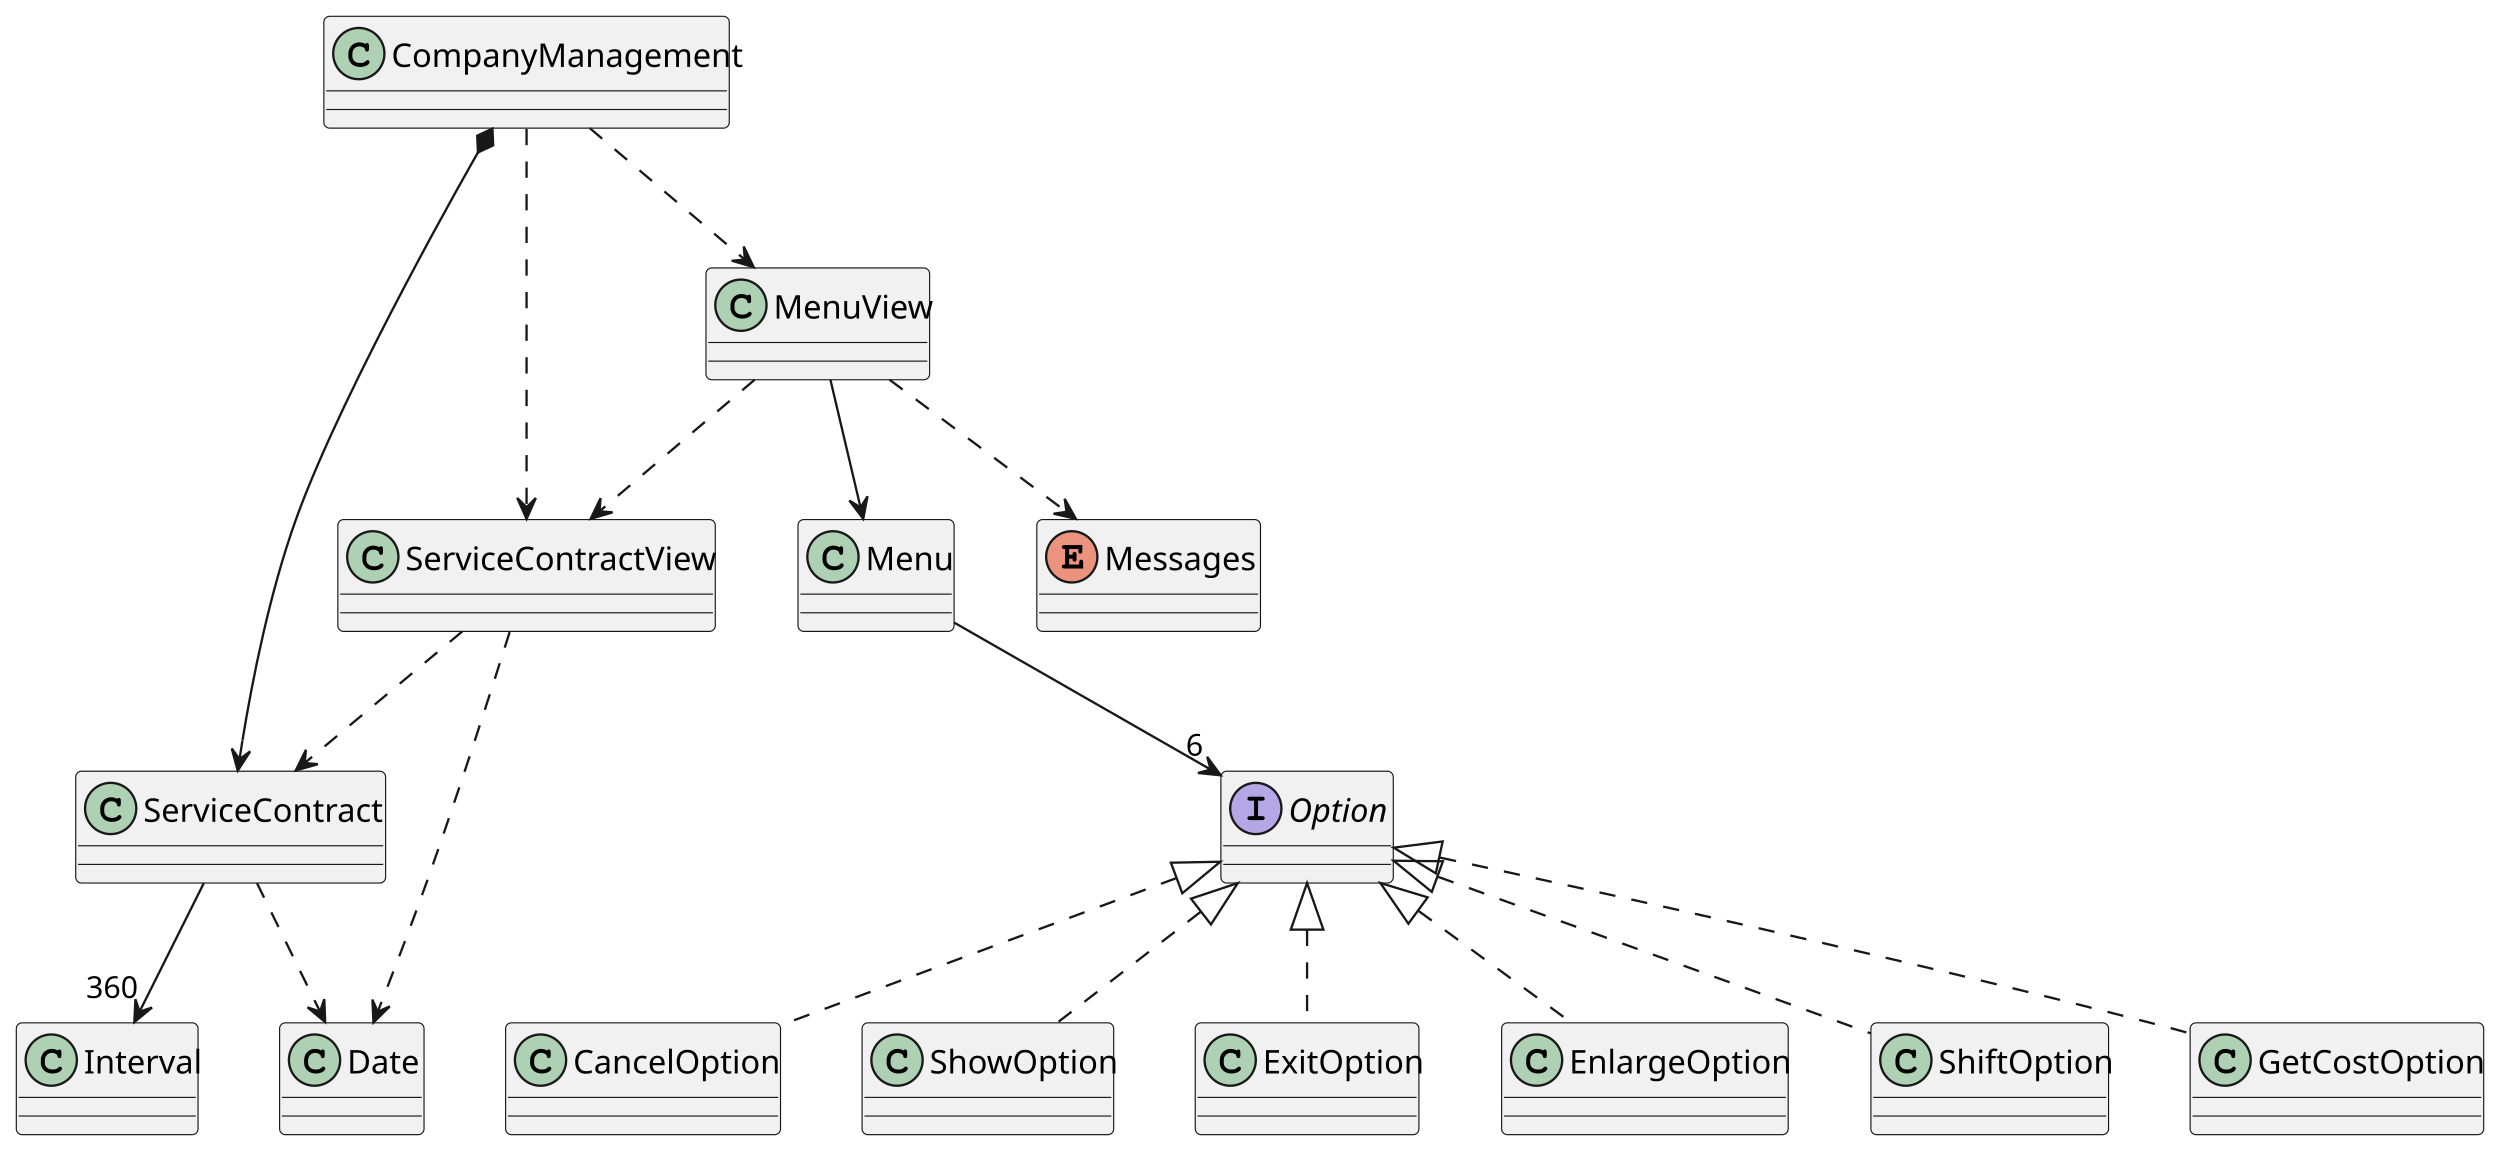
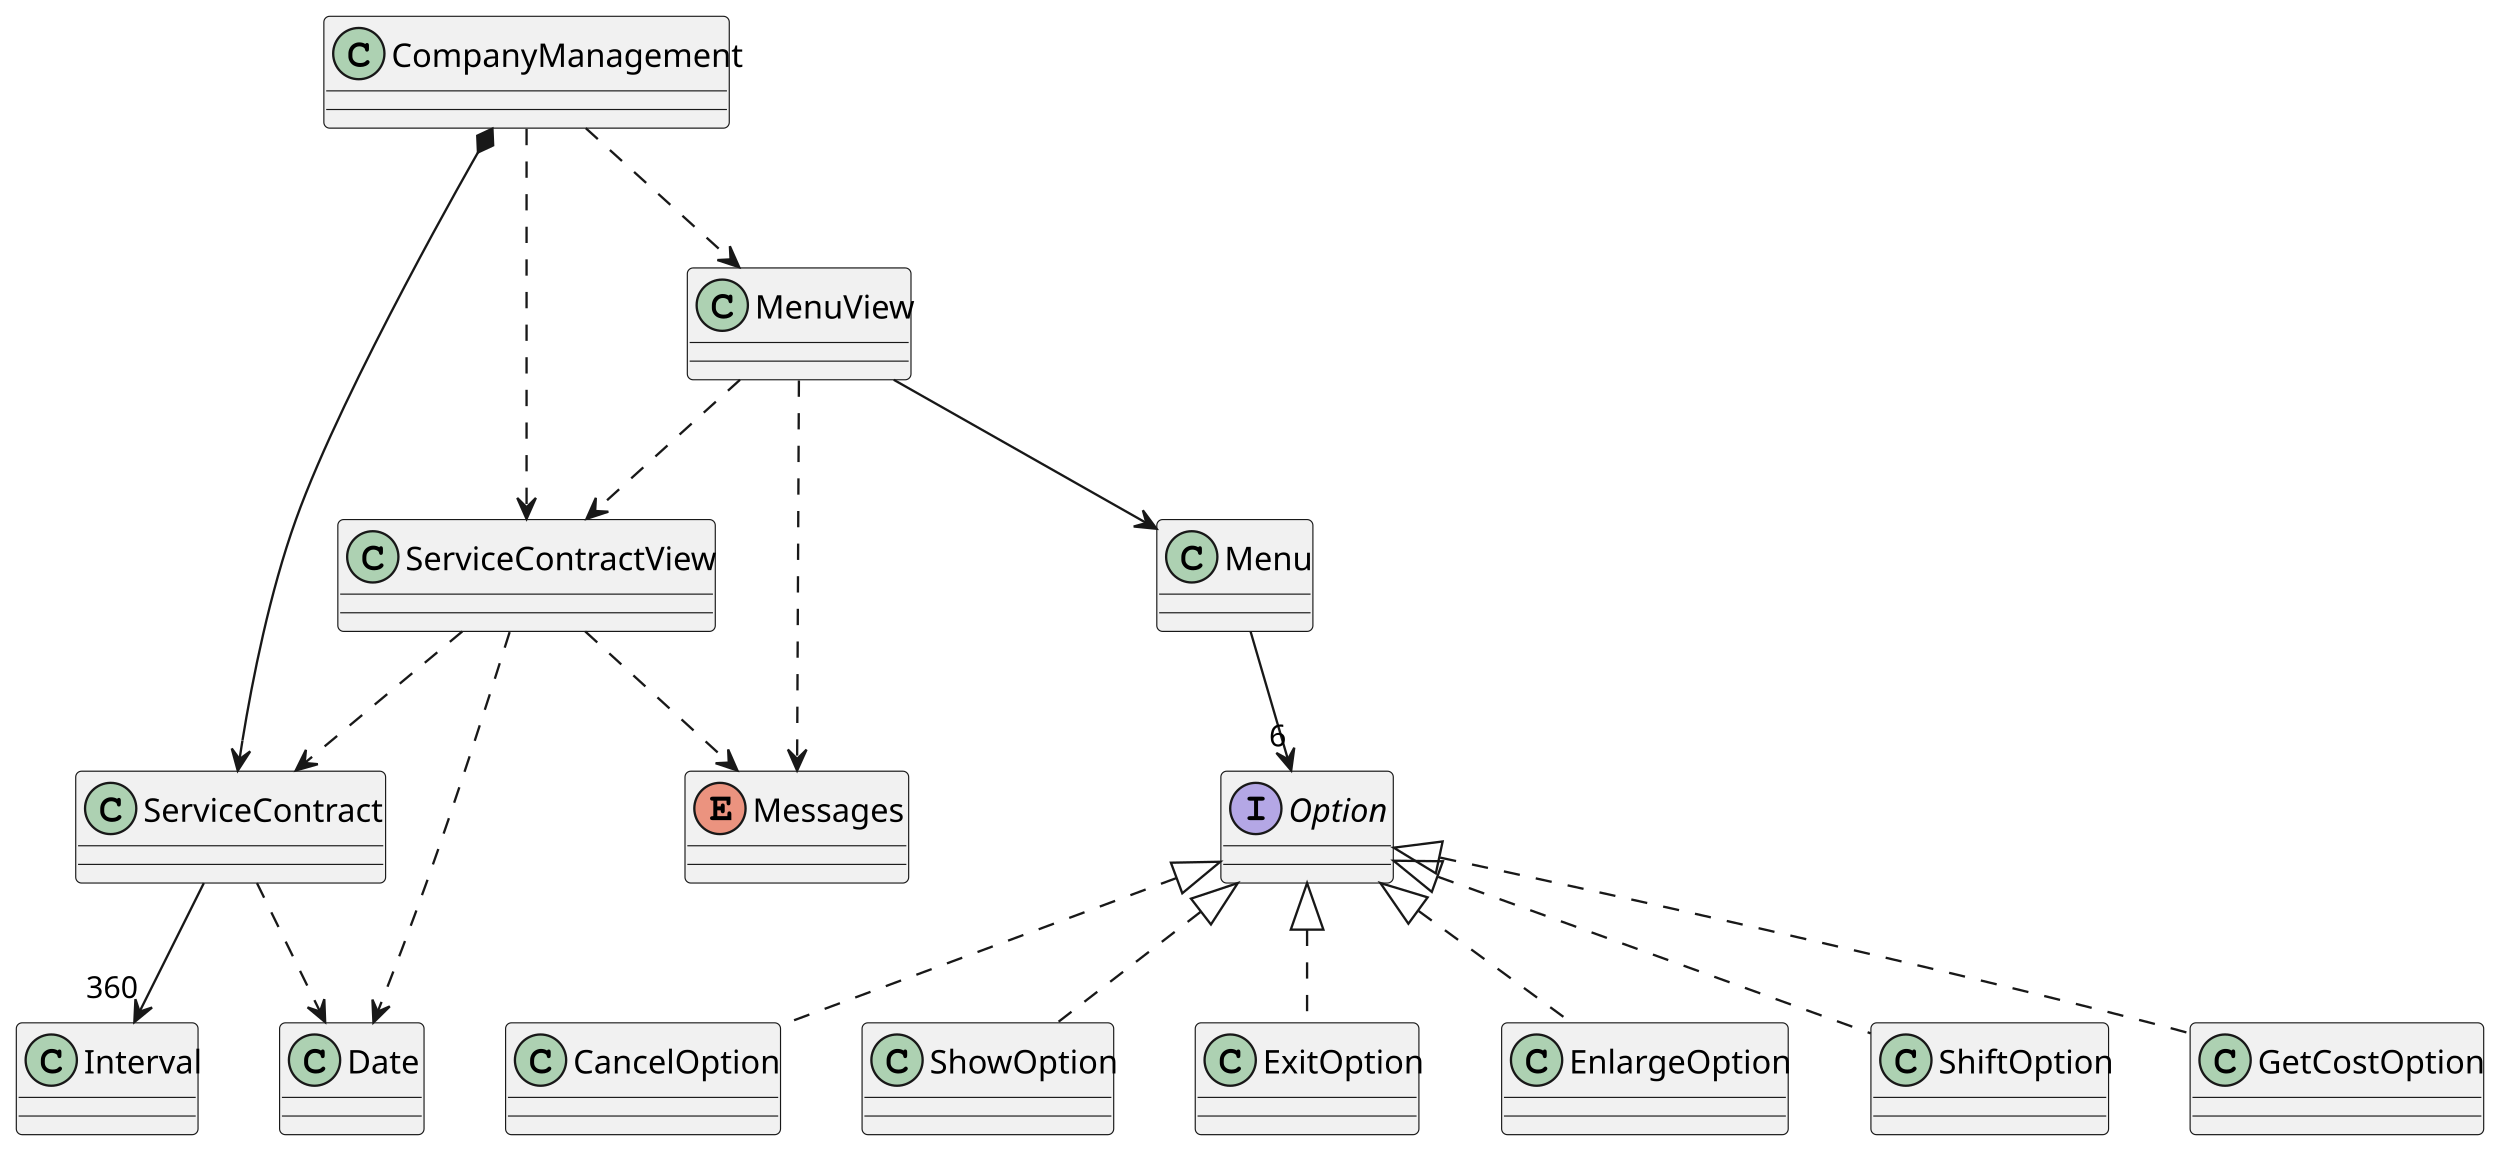
<svg xmlns="http://www.w3.org/2000/svg" contentStyleType="text/css" height="494px" preserveAspectRatio="none" style="width:1073px;height:494px;background:#FFFFFF;" version="1.1" viewBox="0 0 1073 494" width="1073px" zoomAndPan="magnify">
  <defs />
  <g>
    <g id="elem_CompanyManagement">
      <rect codeLine="1" fill="#F1F1F1" height="48" id="CompanyManagement" rx="2.5" ry="2.5" style="stroke:#181818;stroke-width:0.5;" width="174" x="139" y="7" />
      <ellipse cx="154" cy="23" fill="#ADD1B2" rx="11" ry="11" style="stroke:#181818;stroke-width:1.0;" />
      <path d="M156.766,18.875 Q156.922,18.656 157.109,18.547 Q157.297,18.438 157.516,18.438 Q157.891,18.438 158.125,18.703 Q158.359,18.953 158.359,19.562 L158.359,21.016 Q158.359,21.625 158.125,21.891 Q157.891,22.156 157.516,22.156 Q157.172,22.156 156.969,21.953 Q156.766,21.766 156.656,21.25 Q156.609,20.891 156.422,20.703 Q156.094,20.328 155.484,20.109 Q154.875,19.891 154.25,19.891 Q153.484,19.891 152.844,20.219 Q152.219,20.547 151.719,21.297 Q151.234,22.047 151.234,23.078 L151.234,24.172 Q151.234,25.406 152.125,26.234 Q153.016,27.047 154.609,27.047 Q155.547,27.047 156.203,26.797 Q156.594,26.641 157.016,26.203 Q157.281,25.938 157.422,25.859 Q157.578,25.781 157.781,25.781 Q158.109,25.781 158.359,26.047 Q158.625,26.297 158.625,26.641 Q158.625,26.984 158.281,27.391 Q157.781,27.969 156.984,28.297 Q155.906,28.75 154.609,28.75 Q153.094,28.75 151.891,28.125 Q150.906,27.625 150.219,26.562 Q149.531,25.484 149.531,24.203 L149.531,23.047 Q149.531,21.719 150.141,20.578 Q150.766,19.422 151.859,18.812 Q152.953,18.188 154.188,18.188 Q154.922,18.188 155.562,18.359 Q156.219,18.516 156.766,18.875 Z " fill="#000000" />
      <text fill="#000000" font-family="sans-serif" font-size="14" lengthAdjust="spacing" textLength="142" x="168" y="28.729">CompanyManagement</text>
      <line style="stroke:#181818;stroke-width:0.5;" x1="140" x2="312" y1="39" y2="39" />
      <line style="stroke:#181818;stroke-width:0.5;" x1="140" x2="312" y1="47" y2="47" />
    </g>
    <g id="elem_ServiceContract">
      <rect codeLine="2" fill="#F1F1F1" height="48" id="ServiceContract" rx="2.5" ry="2.5" style="stroke:#181818;stroke-width:0.5;" width="133" x="32.5" y="331" />
      <ellipse cx="47.5" cy="347" fill="#ADD1B2" rx="11" ry="11" style="stroke:#181818;stroke-width:1.0;" />
      <path d="M50.266,342.875 Q50.422,342.656 50.609,342.547 Q50.797,342.438 51.016,342.438 Q51.391,342.438 51.625,342.703 Q51.859,342.953 51.859,343.562 L51.859,345.016 Q51.859,345.625 51.625,345.891 Q51.391,346.156 51.016,346.156 Q50.672,346.156 50.469,345.953 Q50.266,345.766 50.156,345.25 Q50.109,344.891 49.922,344.703 Q49.594,344.328 48.984,344.109 Q48.375,343.891 47.75,343.891 Q46.984,343.891 46.344,344.219 Q45.719,344.547 45.219,345.297 Q44.734,346.047 44.734,347.078 L44.734,348.172 Q44.734,349.406 45.625,350.234 Q46.516,351.047 48.109,351.047 Q49.047,351.047 49.703,350.797 Q50.094,350.641 50.516,350.203 Q50.781,349.938 50.922,349.859 Q51.078,349.781 51.281,349.781 Q51.609,349.781 51.859,350.047 Q52.125,350.297 52.125,350.641 Q52.125,350.984 51.781,351.391 Q51.281,351.969 50.484,352.297 Q49.406,352.75 48.109,352.75 Q46.594,352.75 45.391,352.125 Q44.406,351.625 43.719,350.562 Q43.031,349.484 43.031,348.203 L43.031,347.047 Q43.031,345.719 43.641,344.578 Q44.266,343.422 45.359,342.812 Q46.453,342.188 47.688,342.188 Q48.422,342.188 49.062,342.359 Q49.719,342.516 50.266,342.875 Z " fill="#000000" />
      <text fill="#000000" font-family="sans-serif" font-size="14" lengthAdjust="spacing" textLength="101" x="61.5" y="352.728">ServiceContract</text>
      <line style="stroke:#181818;stroke-width:0.5;" x1="33.5" x2="164.5" y1="363" y2="363" />
      <line style="stroke:#181818;stroke-width:0.5;" x1="33.5" x2="164.5" y1="371" y2="371" />
    </g>
    <g id="elem_ServiceContractView">
      <rect codeLine="3" fill="#F1F1F1" height="48" id="ServiceContractView" rx="2.5" ry="2.5" style="stroke:#181818;stroke-width:0.5;" width="162" x="145" y="223" />
      <ellipse cx="160" cy="239" fill="#ADD1B2" rx="11" ry="11" style="stroke:#181818;stroke-width:1.0;" />
      <path d="M162.766,234.875 Q162.922,234.656 163.109,234.547 Q163.297,234.438 163.516,234.438 Q163.891,234.438 164.125,234.703 Q164.359,234.953 164.359,235.562 L164.359,237.016 Q164.359,237.625 164.125,237.891 Q163.891,238.156 163.516,238.156 Q163.172,238.156 162.969,237.953 Q162.766,237.766 162.656,237.25 Q162.609,236.891 162.422,236.703 Q162.094,236.328 161.484,236.109 Q160.875,235.891 160.25,235.891 Q159.484,235.891 158.844,236.219 Q158.219,236.547 157.719,237.297 Q157.234,238.047 157.234,239.078 L157.234,240.172 Q157.234,241.406 158.125,242.234 Q159.016,243.047 160.609,243.047 Q161.547,243.047 162.203,242.797 Q162.594,242.641 163.016,242.203 Q163.281,241.938 163.422,241.859 Q163.578,241.781 163.781,241.781 Q164.109,241.781 164.359,242.047 Q164.625,242.297 164.625,242.641 Q164.625,242.984 164.281,243.391 Q163.781,243.969 162.984,244.297 Q161.906,244.75 160.609,244.75 Q159.094,244.75 157.891,244.125 Q156.906,243.625 156.219,242.562 Q155.531,241.484 155.531,240.203 L155.531,239.047 Q155.531,237.719 156.141,236.578 Q156.766,235.422 157.859,234.812 Q158.953,234.188 160.188,234.188 Q160.922,234.188 161.562,234.359 Q162.219,234.516 162.766,234.875 Z " fill="#000000" />
      <text fill="#000000" font-family="sans-serif" font-size="14" lengthAdjust="spacing" textLength="130" x="174" y="244.728">ServiceContractView</text>
      <line style="stroke:#181818;stroke-width:0.5;" x1="146" x2="306" y1="255" y2="255" />
      <line style="stroke:#181818;stroke-width:0.5;" x1="146" x2="306" y1="263" y2="263" />
    </g>
    <g id="elem_MenuView">
-       <rect codeLine="4" fill="#F1F1F1" height="48" id="MenuView" rx="2.5" ry="2.5" style="stroke:#181818;stroke-width:0.5;" width="96" x="303" y="115" />
-       <ellipse cx="318" cy="131" fill="#ADD1B2" rx="11" ry="11" style="stroke:#181818;stroke-width:1.0;" />
-       <path d="M320.766,126.875 Q320.922,126.656 321.109,126.547 Q321.297,126.438 321.516,126.438 Q321.891,126.438 322.125,126.703 Q322.359,126.953 322.359,127.562 L322.359,129.016 Q322.359,129.625 322.125,129.891 Q321.891,130.156 321.516,130.156 Q321.172,130.156 320.969,129.953 Q320.766,129.766 320.656,129.25 Q320.609,128.891 320.422,128.703 Q320.094,128.328 319.484,128.109 Q318.875,127.891 318.25,127.891 Q317.484,127.891 316.844,128.219 Q316.219,128.547 315.719,129.297 Q315.234,130.047 315.234,131.078 L315.234,132.172 Q315.234,133.406 316.125,134.234 Q317.016,135.047 318.609,135.047 Q319.547,135.047 320.203,134.797 Q320.594,134.641 321.016,134.203 Q321.281,133.938 321.422,133.859 Q321.578,133.781 321.781,133.781 Q322.109,133.781 322.359,134.047 Q322.625,134.297 322.625,134.641 Q322.625,134.984 322.281,135.391 Q321.781,135.969 320.984,136.297 Q319.906,136.75 318.609,136.75 Q317.094,136.75 315.891,136.125 Q314.906,135.625 314.219,134.562 Q313.531,133.484 313.531,132.203 L313.531,131.047 Q313.531,129.719 314.141,128.578 Q314.766,127.422 315.859,126.812 Q316.953,126.188 318.188,126.188 Q318.922,126.188 319.562,126.359 Q320.219,126.516 320.766,126.875 Z " fill="#000000" />
-       <text fill="#000000" font-family="sans-serif" font-size="14" lengthAdjust="spacing" textLength="64" x="332" y="136.728">MenuView</text>
-       <line style="stroke:#181818;stroke-width:0.5;" x1="304" x2="398" y1="147" y2="147" />
-       <line style="stroke:#181818;stroke-width:0.5;" x1="304" x2="398" y1="155" y2="155" />
+       <rect codeLine="4" fill="#F1F1F1" height="48" id="MenuView" rx="2.5" ry="2.5" style="stroke:#181818;stroke-width:0.5;" width="96" x="295" y="115" />
+       <ellipse cx="310" cy="131" fill="#ADD1B2" rx="11" ry="11" style="stroke:#181818;stroke-width:1.0;" />
+       <path d="M312.766,126.875 Q312.922,126.656 313.109,126.547 Q313.297,126.438 313.516,126.438 Q313.891,126.438 314.125,126.703 Q314.359,126.953 314.359,127.562 L314.359,129.016 Q314.359,129.625 314.125,129.891 Q313.891,130.156 313.516,130.156 Q313.172,130.156 312.969,129.953 Q312.766,129.766 312.656,129.25 Q312.609,128.891 312.422,128.703 Q312.094,128.328 311.484,128.109 Q310.875,127.891 310.25,127.891 Q309.484,127.891 308.844,128.219 Q308.219,128.547 307.719,129.297 Q307.234,130.047 307.234,131.078 L307.234,132.172 Q307.234,133.406 308.125,134.234 Q309.016,135.047 310.609,135.047 Q311.547,135.047 312.203,134.797 Q312.594,134.641 313.016,134.203 Q313.281,133.938 313.422,133.859 Q313.578,133.781 313.781,133.781 Q314.109,133.781 314.359,134.047 Q314.625,134.297 314.625,134.641 Q314.625,134.984 314.281,135.391 Q313.781,135.969 312.984,136.297 Q311.906,136.75 310.609,136.75 Q309.094,136.75 307.891,136.125 Q306.906,135.625 306.219,134.562 Q305.531,133.484 305.531,132.203 L305.531,131.047 Q305.531,129.719 306.141,128.578 Q306.766,127.422 307.859,126.812 Q308.953,126.188 310.188,126.188 Q310.922,126.188 311.562,126.359 Q312.219,126.516 312.766,126.875 Z " fill="#000000" />
+       <text fill="#000000" font-family="sans-serif" font-size="14" lengthAdjust="spacing" textLength="64" x="324" y="136.728">MenuView</text>
+       <line style="stroke:#181818;stroke-width:0.5;" x1="296" x2="390" y1="147" y2="147" />
+       <line style="stroke:#181818;stroke-width:0.5;" x1="296" x2="390" y1="155" y2="155" />
    </g>
    <g id="elem_Menu">
-       <rect codeLine="5" fill="#F1F1F1" height="48" id="Menu" rx="2.5" ry="2.5" style="stroke:#181818;stroke-width:0.5;" width="67" x="342.5" y="223" />
-       <ellipse cx="357.5" cy="239" fill="#ADD1B2" rx="11" ry="11" style="stroke:#181818;stroke-width:1.0;" />
-       <path d="M360.266,234.875 Q360.422,234.656 360.609,234.547 Q360.797,234.438 361.016,234.438 Q361.391,234.438 361.625,234.703 Q361.859,234.953 361.859,235.562 L361.859,237.016 Q361.859,237.625 361.625,237.891 Q361.391,238.156 361.016,238.156 Q360.672,238.156 360.469,237.953 Q360.266,237.766 360.156,237.25 Q360.109,236.891 359.922,236.703 Q359.594,236.328 358.984,236.109 Q358.375,235.891 357.75,235.891 Q356.984,235.891 356.344,236.219 Q355.719,236.547 355.219,237.297 Q354.734,238.047 354.734,239.078 L354.734,240.172 Q354.734,241.406 355.625,242.234 Q356.516,243.047 358.109,243.047 Q359.047,243.047 359.703,242.797 Q360.094,242.641 360.516,242.203 Q360.781,241.938 360.922,241.859 Q361.078,241.781 361.281,241.781 Q361.609,241.781 361.859,242.047 Q362.125,242.297 362.125,242.641 Q362.125,242.984 361.781,243.391 Q361.281,243.969 360.484,244.297 Q359.406,244.75 358.109,244.75 Q356.594,244.75 355.391,244.125 Q354.406,243.625 353.719,242.562 Q353.031,241.484 353.031,240.203 L353.031,239.047 Q353.031,237.719 353.641,236.578 Q354.266,235.422 355.359,234.812 Q356.453,234.188 357.688,234.188 Q358.422,234.188 359.062,234.359 Q359.719,234.516 360.266,234.875 Z " fill="#000000" />
-       <text fill="#000000" font-family="sans-serif" font-size="14" lengthAdjust="spacing" textLength="35" x="371.5" y="244.728">Menu</text>
-       <line style="stroke:#181818;stroke-width:0.5;" x1="343.5" x2="408.5" y1="255" y2="255" />
-       <line style="stroke:#181818;stroke-width:0.5;" x1="343.5" x2="408.5" y1="263" y2="263" />
+       <rect codeLine="5" fill="#F1F1F1" height="48" id="Menu" rx="2.5" ry="2.5" style="stroke:#181818;stroke-width:0.5;" width="67" x="496.5" y="223" />
+       <ellipse cx="511.5" cy="239" fill="#ADD1B2" rx="11" ry="11" style="stroke:#181818;stroke-width:1.0;" />
+       <path d="M514.266,234.875 Q514.422,234.656 514.609,234.547 Q514.797,234.438 515.016,234.438 Q515.391,234.438 515.625,234.703 Q515.859,234.953 515.859,235.562 L515.859,237.016 Q515.859,237.625 515.625,237.891 Q515.391,238.156 515.016,238.156 Q514.672,238.156 514.469,237.953 Q514.266,237.766 514.156,237.25 Q514.109,236.891 513.922,236.703 Q513.594,236.328 512.984,236.109 Q512.375,235.891 511.75,235.891 Q510.984,235.891 510.344,236.219 Q509.719,236.547 509.219,237.297 Q508.734,238.047 508.734,239.078 L508.734,240.172 Q508.734,241.406 509.625,242.234 Q510.516,243.047 512.109,243.047 Q513.047,243.047 513.703,242.797 Q514.094,242.641 514.516,242.203 Q514.781,241.938 514.922,241.859 Q515.078,241.781 515.281,241.781 Q515.609,241.781 515.859,242.047 Q516.125,242.297 516.125,242.641 Q516.125,242.984 515.781,243.391 Q515.281,243.969 514.484,244.297 Q513.406,244.75 512.109,244.75 Q510.594,244.75 509.391,244.125 Q508.406,243.625 507.719,242.562 Q507.031,241.484 507.031,240.203 L507.031,239.047 Q507.031,237.719 507.641,236.578 Q508.266,235.422 509.359,234.812 Q510.453,234.188 511.688,234.188 Q512.422,234.188 513.062,234.359 Q513.719,234.516 514.266,234.875 Z " fill="#000000" />
+       <text fill="#000000" font-family="sans-serif" font-size="14" lengthAdjust="spacing" textLength="35" x="525.5" y="244.728">Menu</text>
+       <line style="stroke:#181818;stroke-width:0.5;" x1="497.5" x2="562.5" y1="255" y2="255" />
+       <line style="stroke:#181818;stroke-width:0.5;" x1="497.5" x2="562.5" y1="263" y2="263" />
    </g>
    <g id="elem_CancelOption">
      <rect codeLine="6" fill="#F1F1F1" height="48" id="CancelOption" rx="2.5" ry="2.5" style="stroke:#181818;stroke-width:0.5;" width="118" x="217" y="439" />
      <ellipse cx="232" cy="455" fill="#ADD1B2" rx="11" ry="11" style="stroke:#181818;stroke-width:1.0;" />
      <path d="M234.766,450.875 Q234.922,450.656 235.109,450.547 Q235.297,450.438 235.516,450.438 Q235.891,450.438 236.125,450.703 Q236.359,450.953 236.359,451.562 L236.359,453.016 Q236.359,453.625 236.125,453.891 Q235.891,454.156 235.516,454.156 Q235.172,454.156 234.969,453.953 Q234.766,453.766 234.656,453.25 Q234.609,452.891 234.422,452.703 Q234.094,452.328 233.484,452.109 Q232.875,451.891 232.25,451.891 Q231.484,451.891 230.844,452.219 Q230.219,452.547 229.719,453.297 Q229.234,454.047 229.234,455.078 L229.234,456.172 Q229.234,457.406 230.125,458.234 Q231.016,459.047 232.609,459.047 Q233.547,459.047 234.203,458.797 Q234.594,458.641 235.016,458.203 Q235.281,457.938 235.422,457.859 Q235.578,457.781 235.781,457.781 Q236.109,457.781 236.359,458.047 Q236.625,458.297 236.625,458.641 Q236.625,458.984 236.281,459.391 Q235.781,459.969 234.984,460.297 Q233.906,460.75 232.609,460.75 Q231.094,460.75 229.891,460.125 Q228.906,459.625 228.219,458.562 Q227.531,457.484 227.531,456.203 L227.531,455.047 Q227.531,453.719 228.141,452.578 Q228.766,451.422 229.859,450.812 Q230.953,450.188 232.188,450.188 Q232.922,450.188 233.562,450.359 Q234.219,450.516 234.766,450.875 Z " fill="#000000" />
      <text fill="#000000" font-family="sans-serif" font-size="14" lengthAdjust="spacing" textLength="86" x="246" y="460.728">CancelOption</text>
      <line style="stroke:#181818;stroke-width:0.5;" x1="218" x2="334" y1="471" y2="471" />
      <line style="stroke:#181818;stroke-width:0.5;" x1="218" x2="334" y1="479" y2="479" />
    </g>
    <g id="elem_ShowOption">
      <rect codeLine="7" fill="#F1F1F1" height="48" id="ShowOption" rx="2.5" ry="2.5" style="stroke:#181818;stroke-width:0.5;" width="108" x="370" y="439" />
      <ellipse cx="385" cy="455" fill="#ADD1B2" rx="11" ry="11" style="stroke:#181818;stroke-width:1.0;" />
      <path d="M387.766,450.875 Q387.922,450.656 388.109,450.547 Q388.297,450.438 388.516,450.438 Q388.891,450.438 389.125,450.703 Q389.359,450.953 389.359,451.562 L389.359,453.016 Q389.359,453.625 389.125,453.891 Q388.891,454.156 388.516,454.156 Q388.172,454.156 387.969,453.953 Q387.766,453.766 387.656,453.25 Q387.609,452.891 387.422,452.703 Q387.094,452.328 386.484,452.109 Q385.875,451.891 385.25,451.891 Q384.484,451.891 383.844,452.219 Q383.219,452.547 382.719,453.297 Q382.234,454.047 382.234,455.078 L382.234,456.172 Q382.234,457.406 383.125,458.234 Q384.016,459.047 385.609,459.047 Q386.547,459.047 387.203,458.797 Q387.594,458.641 388.016,458.203 Q388.281,457.938 388.422,457.859 Q388.578,457.781 388.781,457.781 Q389.109,457.781 389.359,458.047 Q389.625,458.297 389.625,458.641 Q389.625,458.984 389.281,459.391 Q388.781,459.969 387.984,460.297 Q386.906,460.75 385.609,460.75 Q384.094,460.75 382.891,460.125 Q381.906,459.625 381.219,458.562 Q380.531,457.484 380.531,456.203 L380.531,455.047 Q380.531,453.719 381.141,452.578 Q381.766,451.422 382.859,450.812 Q383.953,450.188 385.188,450.188 Q385.922,450.188 386.562,450.359 Q387.219,450.516 387.766,450.875 Z " fill="#000000" />
      <text fill="#000000" font-family="sans-serif" font-size="14" lengthAdjust="spacing" textLength="76" x="399" y="460.728">ShowOption</text>
      <line style="stroke:#181818;stroke-width:0.5;" x1="371" x2="477" y1="471" y2="471" />
      <line style="stroke:#181818;stroke-width:0.5;" x1="371" x2="477" y1="479" y2="479" />
    </g>
    <g id="elem_ExitOption">
      <rect codeLine="8" fill="#F1F1F1" height="48" id="ExitOption" rx="2.5" ry="2.5" style="stroke:#181818;stroke-width:0.5;" width="96" x="513" y="439" />
      <ellipse cx="528" cy="455" fill="#ADD1B2" rx="11" ry="11" style="stroke:#181818;stroke-width:1.0;" />
      <path d="M530.766,450.875 Q530.922,450.656 531.109,450.547 Q531.297,450.438 531.516,450.438 Q531.891,450.438 532.125,450.703 Q532.359,450.953 532.359,451.562 L532.359,453.016 Q532.359,453.625 532.125,453.891 Q531.891,454.156 531.516,454.156 Q531.172,454.156 530.969,453.953 Q530.766,453.766 530.656,453.25 Q530.609,452.891 530.422,452.703 Q530.094,452.328 529.484,452.109 Q528.875,451.891 528.25,451.891 Q527.484,451.891 526.844,452.219 Q526.219,452.547 525.719,453.297 Q525.234,454.047 525.234,455.078 L525.234,456.172 Q525.234,457.406 526.125,458.234 Q527.016,459.047 528.609,459.047 Q529.547,459.047 530.203,458.797 Q530.594,458.641 531.016,458.203 Q531.281,457.938 531.422,457.859 Q531.578,457.781 531.781,457.781 Q532.109,457.781 532.359,458.047 Q532.625,458.297 532.625,458.641 Q532.625,458.984 532.281,459.391 Q531.781,459.969 530.984,460.297 Q529.906,460.75 528.609,460.75 Q527.094,460.75 525.891,460.125 Q524.906,459.625 524.219,458.562 Q523.531,457.484 523.531,456.203 L523.531,455.047 Q523.531,453.719 524.141,452.578 Q524.766,451.422 525.859,450.812 Q526.953,450.188 528.188,450.188 Q528.922,450.188 529.562,450.359 Q530.219,450.516 530.766,450.875 Z " fill="#000000" />
      <text fill="#000000" font-family="sans-serif" font-size="14" lengthAdjust="spacing" textLength="64" x="542" y="460.728">ExitOption</text>
      <line style="stroke:#181818;stroke-width:0.5;" x1="514" x2="608" y1="471" y2="471" />
      <line style="stroke:#181818;stroke-width:0.5;" x1="514" x2="608" y1="479" y2="479" />
    </g>
    <g id="elem_EnlargeOption">
      <rect codeLine="9" fill="#F1F1F1" height="48" id="EnlargeOption" rx="2.5" ry="2.5" style="stroke:#181818;stroke-width:0.5;" width="123" x="644.5" y="439" />
      <ellipse cx="659.5" cy="455" fill="#ADD1B2" rx="11" ry="11" style="stroke:#181818;stroke-width:1.0;" />
      <path d="M662.266,450.875 Q662.422,450.656 662.609,450.547 Q662.797,450.438 663.016,450.438 Q663.391,450.438 663.625,450.703 Q663.859,450.953 663.859,451.562 L663.859,453.016 Q663.859,453.625 663.625,453.891 Q663.391,454.156 663.016,454.156 Q662.672,454.156 662.469,453.953 Q662.266,453.766 662.156,453.25 Q662.109,452.891 661.922,452.703 Q661.594,452.328 660.984,452.109 Q660.375,451.891 659.75,451.891 Q658.984,451.891 658.344,452.219 Q657.719,452.547 657.219,453.297 Q656.734,454.047 656.734,455.078 L656.734,456.172 Q656.734,457.406 657.625,458.234 Q658.516,459.047 660.109,459.047 Q661.047,459.047 661.703,458.797 Q662.094,458.641 662.516,458.203 Q662.781,457.938 662.922,457.859 Q663.078,457.781 663.281,457.781 Q663.609,457.781 663.859,458.047 Q664.125,458.297 664.125,458.641 Q664.125,458.984 663.781,459.391 Q663.281,459.969 662.484,460.297 Q661.406,460.75 660.109,460.75 Q658.594,460.75 657.391,460.125 Q656.406,459.625 655.719,458.562 Q655.031,457.484 655.031,456.203 L655.031,455.047 Q655.031,453.719 655.641,452.578 Q656.266,451.422 657.359,450.812 Q658.453,450.188 659.688,450.188 Q660.422,450.188 661.062,450.359 Q661.719,450.516 662.266,450.875 Z " fill="#000000" />
      <text fill="#000000" font-family="sans-serif" font-size="14" lengthAdjust="spacing" textLength="91" x="673.5" y="460.728">EnlargeOption</text>
      <line style="stroke:#181818;stroke-width:0.5;" x1="645.5" x2="766.5" y1="471" y2="471" />
      <line style="stroke:#181818;stroke-width:0.5;" x1="645.5" x2="766.5" y1="479" y2="479" />
    </g>
    <g id="elem_ShiftOption">
      <rect codeLine="10" fill="#F1F1F1" height="48" id="ShiftOption" rx="2.5" ry="2.5" style="stroke:#181818;stroke-width:0.5;" width="102" x="803" y="439" />
      <ellipse cx="818" cy="455" fill="#ADD1B2" rx="11" ry="11" style="stroke:#181818;stroke-width:1.0;" />
      <path d="M820.766,450.875 Q820.922,450.656 821.109,450.547 Q821.297,450.438 821.516,450.438 Q821.891,450.438 822.125,450.703 Q822.359,450.953 822.359,451.562 L822.359,453.016 Q822.359,453.625 822.125,453.891 Q821.891,454.156 821.516,454.156 Q821.172,454.156 820.969,453.953 Q820.766,453.766 820.656,453.25 Q820.609,452.891 820.422,452.703 Q820.094,452.328 819.484,452.109 Q818.875,451.891 818.25,451.891 Q817.484,451.891 816.844,452.219 Q816.219,452.547 815.719,453.297 Q815.234,454.047 815.234,455.078 L815.234,456.172 Q815.234,457.406 816.125,458.234 Q817.016,459.047 818.609,459.047 Q819.547,459.047 820.203,458.797 Q820.594,458.641 821.016,458.203 Q821.281,457.938 821.422,457.859 Q821.578,457.781 821.781,457.781 Q822.109,457.781 822.359,458.047 Q822.625,458.297 822.625,458.641 Q822.625,458.984 822.281,459.391 Q821.781,459.969 820.984,460.297 Q819.906,460.75 818.609,460.75 Q817.094,460.75 815.891,460.125 Q814.906,459.625 814.219,458.562 Q813.531,457.484 813.531,456.203 L813.531,455.047 Q813.531,453.719 814.141,452.578 Q814.766,451.422 815.859,450.812 Q816.953,450.188 818.188,450.188 Q818.922,450.188 819.562,450.359 Q820.219,450.516 820.766,450.875 Z " fill="#000000" />
      <text fill="#000000" font-family="sans-serif" font-size="14" lengthAdjust="spacing" textLength="70" x="832" y="460.728">ShiftOption</text>
      <line style="stroke:#181818;stroke-width:0.5;" x1="804" x2="904" y1="471" y2="471" />
      <line style="stroke:#181818;stroke-width:0.5;" x1="804" x2="904" y1="479" y2="479" />
    </g>
    <g id="elem_GetCostOption">
      <rect codeLine="11" fill="#F1F1F1" height="48" id="GetCostOption" rx="2.5" ry="2.5" style="stroke:#181818;stroke-width:0.5;" width="126" x="940" y="439" />
      <ellipse cx="955" cy="455" fill="#ADD1B2" rx="11" ry="11" style="stroke:#181818;stroke-width:1.0;" />
      <path d="M957.766,450.875 Q957.922,450.656 958.109,450.547 Q958.297,450.438 958.516,450.438 Q958.891,450.438 959.125,450.703 Q959.359,450.953 959.359,451.562 L959.359,453.016 Q959.359,453.625 959.125,453.891 Q958.891,454.156 958.516,454.156 Q958.172,454.156 957.969,453.953 Q957.766,453.766 957.656,453.25 Q957.609,452.891 957.422,452.703 Q957.094,452.328 956.484,452.109 Q955.875,451.891 955.25,451.891 Q954.484,451.891 953.844,452.219 Q953.219,452.547 952.719,453.297 Q952.234,454.047 952.234,455.078 L952.234,456.172 Q952.234,457.406 953.125,458.234 Q954.016,459.047 955.609,459.047 Q956.547,459.047 957.203,458.797 Q957.594,458.641 958.016,458.203 Q958.281,457.938 958.422,457.859 Q958.578,457.781 958.781,457.781 Q959.109,457.781 959.359,458.047 Q959.625,458.297 959.625,458.641 Q959.625,458.984 959.281,459.391 Q958.781,459.969 957.984,460.297 Q956.906,460.75 955.609,460.75 Q954.094,460.75 952.891,460.125 Q951.906,459.625 951.219,458.562 Q950.531,457.484 950.531,456.203 L950.531,455.047 Q950.531,453.719 951.141,452.578 Q951.766,451.422 952.859,450.812 Q953.953,450.188 955.188,450.188 Q955.922,450.188 956.562,450.359 Q957.219,450.516 957.766,450.875 Z " fill="#000000" />
      <text fill="#000000" font-family="sans-serif" font-size="14" lengthAdjust="spacing" textLength="94" x="969" y="460.728">GetCostOption</text>
      <line style="stroke:#181818;stroke-width:0.5;" x1="941" x2="1065" y1="471" y2="471" />
      <line style="stroke:#181818;stroke-width:0.5;" x1="941" x2="1065" y1="479" y2="479" />
    </g>
    <g id="elem_Date">
      <rect codeLine="13" fill="#F1F1F1" height="48" id="Date" rx="2.5" ry="2.5" style="stroke:#181818;stroke-width:0.5;" width="62" x="120" y="439" />
      <ellipse cx="135" cy="455" fill="#ADD1B2" rx="11" ry="11" style="stroke:#181818;stroke-width:1.0;" />
      <path d="M137.766,450.875 Q137.922,450.656 138.109,450.547 Q138.297,450.438 138.516,450.438 Q138.891,450.438 139.125,450.703 Q139.359,450.953 139.359,451.562 L139.359,453.016 Q139.359,453.625 139.125,453.891 Q138.891,454.156 138.516,454.156 Q138.172,454.156 137.969,453.953 Q137.766,453.766 137.656,453.25 Q137.609,452.891 137.422,452.703 Q137.094,452.328 136.484,452.109 Q135.875,451.891 135.25,451.891 Q134.484,451.891 133.844,452.219 Q133.219,452.547 132.719,453.297 Q132.234,454.047 132.234,455.078 L132.234,456.172 Q132.234,457.406 133.125,458.234 Q134.016,459.047 135.609,459.047 Q136.547,459.047 137.203,458.797 Q137.594,458.641 138.016,458.203 Q138.281,457.938 138.422,457.859 Q138.578,457.781 138.781,457.781 Q139.109,457.781 139.359,458.047 Q139.625,458.297 139.625,458.641 Q139.625,458.984 139.281,459.391 Q138.781,459.969 137.984,460.297 Q136.906,460.75 135.609,460.75 Q134.094,460.75 132.891,460.125 Q131.906,459.625 131.219,458.562 Q130.531,457.484 130.531,456.203 L130.531,455.047 Q130.531,453.719 131.141,452.578 Q131.766,451.422 132.859,450.812 Q133.953,450.188 135.188,450.188 Q135.922,450.188 136.562,450.359 Q137.219,450.516 137.766,450.875 Z " fill="#000000" />
      <text fill="#000000" font-family="sans-serif" font-size="14" lengthAdjust="spacing" textLength="30" x="149" y="460.728">Date</text>
      <line style="stroke:#181818;stroke-width:0.5;" x1="121" x2="181" y1="471" y2="471" />
      <line style="stroke:#181818;stroke-width:0.5;" x1="121" x2="181" y1="479" y2="479" />
    </g>
    <g id="elem_Interval">
      <rect codeLine="14" fill="#F1F1F1" height="48" id="Interval" rx="2.5" ry="2.5" style="stroke:#181818;stroke-width:0.5;" width="78" x="7" y="439" />
      <ellipse cx="22" cy="455" fill="#ADD1B2" rx="11" ry="11" style="stroke:#181818;stroke-width:1.0;" />
      <path d="M24.766,450.875 Q24.922,450.656 25.109,450.547 Q25.297,450.438 25.516,450.438 Q25.891,450.438 26.125,450.703 Q26.359,450.953 26.359,451.562 L26.359,453.016 Q26.359,453.625 26.125,453.891 Q25.891,454.156 25.516,454.156 Q25.172,454.156 24.969,453.953 Q24.766,453.766 24.656,453.25 Q24.609,452.891 24.422,452.703 Q24.094,452.328 23.484,452.109 Q22.875,451.891 22.25,451.891 Q21.484,451.891 20.844,452.219 Q20.219,452.547 19.719,453.297 Q19.234,454.047 19.234,455.078 L19.234,456.172 Q19.234,457.406 20.125,458.234 Q21.016,459.047 22.609,459.047 Q23.547,459.047 24.203,458.797 Q24.594,458.641 25.016,458.203 Q25.281,457.938 25.422,457.859 Q25.578,457.781 25.781,457.781 Q26.109,457.781 26.359,458.047 Q26.625,458.297 26.625,458.641 Q26.625,458.984 26.281,459.391 Q25.781,459.969 24.984,460.297 Q23.906,460.75 22.609,460.75 Q21.094,460.75 19.891,460.125 Q18.906,459.625 18.219,458.562 Q17.531,457.484 17.531,456.203 L17.531,455.047 Q17.531,453.719 18.141,452.578 Q18.766,451.422 19.859,450.812 Q20.953,450.188 22.188,450.188 Q22.922,450.188 23.562,450.359 Q24.219,450.516 24.766,450.875 Z " fill="#000000" />
      <text fill="#000000" font-family="sans-serif" font-size="14" lengthAdjust="spacing" textLength="46" x="36" y="460.728">Interval</text>
      <line style="stroke:#181818;stroke-width:0.5;" x1="8" x2="84" y1="471" y2="471" />
      <line style="stroke:#181818;stroke-width:0.5;" x1="8" x2="84" y1="479" y2="479" />
    </g>
    <g id="elem_Messages">
-       <rect codeLine="15" fill="#F1F1F1" height="48" id="Messages" rx="2.5" ry="2.5" style="stroke:#181818;stroke-width:0.5;" width="96" x="445" y="223" />
-       <ellipse cx="460" cy="239" fill="#EB937F" rx="11" ry="11" style="stroke:#181818;stroke-width:1.0;" />
-       <path d="M458.859,239.797 L458.859,242.297 L463.188,242.297 L463.188,241.375 Q463.188,240.766 463.422,240.5 Q463.672,240.234 464.047,240.234 Q464.422,240.234 464.656,240.5 Q464.891,240.766 464.891,241.375 L464.891,244 L456.891,244 Q456.266,244 456,243.766 Q455.75,243.531 455.75,243.141 Q455.75,242.766 456.016,242.531 Q456.281,242.297 456.891,242.297 L457.156,242.297 L457.156,235.641 L456.891,235.641 Q456.266,235.641 456,235.406 Q455.75,235.172 455.75,234.781 Q455.75,234.406 456,234.172 Q456.266,233.938 456.891,233.938 L464.516,233.938 L464.516,236.531 Q464.516,237.141 464.281,237.406 Q464.062,237.656 463.672,237.656 Q463.297,237.656 463.062,237.406 Q462.828,237.141 462.828,236.531 L462.828,235.641 L458.859,235.641 L458.859,238.094 L460.344,238.094 Q460.344,237.438 460.469,237.25 Q460.734,236.844 461.203,236.844 Q461.578,236.844 461.812,237.109 Q462.047,237.359 462.047,237.969 L462.047,239.938 Q462.047,240.484 461.922,240.672 Q461.656,241.062 461.203,241.062 Q460.734,241.062 460.469,240.656 Q460.344,240.469 460.344,239.797 L458.859,239.797 Z " fill="#000000" />
-       <text fill="#000000" font-family="sans-serif" font-size="14" lengthAdjust="spacing" textLength="64" x="474" y="244.728">Messages</text>
-       <line style="stroke:#181818;stroke-width:0.5;" x1="446" x2="540" y1="255" y2="255" />
-       <line style="stroke:#181818;stroke-width:0.5;" x1="446" x2="540" y1="263" y2="263" />
+       <rect codeLine="15" fill="#F1F1F1" height="48" id="Messages" rx="2.5" ry="2.5" style="stroke:#181818;stroke-width:0.5;" width="96" x="294" y="331" />
+       <ellipse cx="309" cy="347" fill="#EB937F" rx="11" ry="11" style="stroke:#181818;stroke-width:1.0;" />
+       <path d="M307.859,347.797 L307.859,350.297 L312.188,350.297 L312.188,349.375 Q312.188,348.766 312.422,348.5 Q312.672,348.234 313.047,348.234 Q313.422,348.234 313.656,348.5 Q313.891,348.766 313.891,349.375 L313.891,352 L305.891,352 Q305.266,352 305,351.766 Q304.75,351.531 304.75,351.141 Q304.75,350.766 305.016,350.531 Q305.281,350.297 305.891,350.297 L306.156,350.297 L306.156,343.641 L305.891,343.641 Q305.266,343.641 305,343.406 Q304.75,343.172 304.75,342.781 Q304.75,342.406 305,342.172 Q305.266,341.938 305.891,341.938 L313.516,341.938 L313.516,344.531 Q313.516,345.141 313.281,345.406 Q313.062,345.656 312.672,345.656 Q312.297,345.656 312.062,345.406 Q311.828,345.141 311.828,344.531 L311.828,343.641 L307.859,343.641 L307.859,346.094 L309.344,346.094 Q309.344,345.438 309.469,345.25 Q309.734,344.844 310.203,344.844 Q310.578,344.844 310.812,345.109 Q311.047,345.359 311.047,345.969 L311.047,347.938 Q311.047,348.484 310.922,348.672 Q310.656,349.062 310.203,349.062 Q309.734,349.062 309.469,348.656 Q309.344,348.469 309.344,347.797 L307.859,347.797 Z " fill="#000000" />
+       <text fill="#000000" font-family="sans-serif" font-size="14" lengthAdjust="spacing" textLength="64" x="323" y="352.728">Messages</text>
+       <line style="stroke:#181818;stroke-width:0.5;" x1="295" x2="389" y1="363" y2="363" />
+       <line style="stroke:#181818;stroke-width:0.5;" x1="295" x2="389" y1="371" y2="371" />
    </g>
    <g id="elem_Option">
      <rect codeLine="17" fill="#F1F1F1" height="48" id="Option" rx="2.5" ry="2.5" style="stroke:#181818;stroke-width:0.5;" width="74" x="524" y="331" />
      <ellipse cx="539" cy="347" fill="#B4A7E5" rx="11" ry="11" style="stroke:#181818;stroke-width:1.0;" />
      <path d="M539.953,343.641 L539.953,350.297 L541.672,350.297 Q542.281,350.297 542.547,350.531 Q542.812,350.766 542.812,351.156 Q542.812,351.531 542.547,351.766 Q542.281,352 541.672,352 L536.531,352 Q535.922,352 535.656,351.766 Q535.391,351.531 535.391,351.141 Q535.391,350.766 535.656,350.531 Q535.922,350.297 536.531,350.297 L538.25,350.297 L538.25,343.641 L536.531,343.641 Q535.922,343.641 535.656,343.406 Q535.391,343.172 535.391,342.781 Q535.391,342.406 535.656,342.172 Q535.922,341.938 536.531,341.938 L541.672,341.938 Q542.281,341.938 542.547,342.172 Q542.812,342.406 542.812,342.781 Q542.812,343.172 542.547,343.406 Q542.281,343.641 541.672,343.641 L539.953,343.641 Z " fill="#000000" />
      <text fill="#000000" font-family="sans-serif" font-size="14" font-style="italic" lengthAdjust="spacing" textLength="42" x="553" y="352.728">Option</text>
      <line style="stroke:#181818;stroke-width:0.5;" x1="525" x2="597" y1="363" y2="363" />
      <line style="stroke:#181818;stroke-width:0.5;" x1="525" x2="597" y1="371" y2="371" />
    </g>
    <g id="link_CompanyManagement_ServiceContract">
      <path codeLine="19" d="M205.136,65.45 C205.136,65.45 147.59,165.58 127,223 C115.83,254.13 108.43,291.1 104.06,317.82 " fill="none" id="CompanyManagement-ServiceContract" style="stroke:#181818;stroke-width:1.0;" />
      <polygon fill="#181818" points="102.04,330.77,107.377,322.493,102.809,325.829,99.472,321.262,102.04,330.77" style="stroke:#181818;stroke-width:1.0;" />
      <line style="stroke:#181818;stroke-width:1.0;" x1="102.809" x2="104.045" y1="325.829" y2="317.92" />
      <polygon fill="#181818" points="211.36,55.19,204.828,58.245,205.136,65.45,211.668,62.395,211.36,55.19" style="stroke:#181818;stroke-width:1.0;" />
    </g>
    <g id="link_CompanyManagement_ServiceContractView">
      <path codeLine="20" d="M226,55.31 C226,94.87 226,174.99 226,217.7 " fill="none" id="CompanyManagement-to-ServiceContractView" style="stroke:#181818;stroke-width:1.0;stroke-dasharray:7.0,7.0;" />
      <polygon fill="#181818" points="226,222.72,230,213.72,226,217.72,222,213.72,226,222.72" style="stroke:#181818;stroke-width:1.0;" />
    </g>
    <g id="link_CompanyManagement_MenuView">
-       <path codeLine="21" d="M253.12,55 C272.64,71.55 299.03,93.93 319.49,111.28 " fill="none" id="CompanyManagement-to-MenuView" style="stroke:#181818;stroke-width:1.0;stroke-dasharray:7.0,7.0;" />
-       <polygon fill="#181818" points="323.5,114.68,319.234,105.803,319.691,111.441,314.052,111.898,323.5,114.68" style="stroke:#181818;stroke-width:1.0;" />
+       <path codeLine="21" d="M251.39,55 C269.66,71.55 294.36,93.93 313.51,111.28 " fill="none" id="CompanyManagement-to-MenuView" style="stroke:#181818;stroke-width:1.0;stroke-dasharray:7.0,7.0;" />
+       <polygon fill="#181818" points="317.26,114.68,313.265,105.678,313.551,111.327,307.901,111.613,317.26,114.68" style="stroke:#181818;stroke-width:1.0;" />
    </g>
    <g id="link_ServiceContractView_ServiceContract">
      <path codeLine="23" d="M198.44,271 C178.61,287.55 151.8,309.93 131.01,327.28 " fill="none" id="ServiceContractView-to-ServiceContract" style="stroke:#181818;stroke-width:1.0;stroke-dasharray:7.0,7.0;" />
      <polygon fill="#181818" points="126.94,330.68,136.416,327.995,130.782,327.481,131.297,321.847,126.94,330.68" style="stroke:#181818;stroke-width:1.0;" />
    </g>
    <g id="link_ServiceContractView_Date">
      <path codeLine="24" d="M218.74,271.31 C210.47,297.6 196.35,341.57 183,379 C176.42,397.46 168.5,418 162.19,434.04 " fill="none" id="ServiceContractView-to-Date" style="stroke:#181818;stroke-width:1.0;stroke-dasharray:7.0,7.0;" />
      <polygon fill="#181818" points="160.28,438.86,167.293,431.945,162.107,434.206,159.846,429.021,160.28,438.86" style="stroke:#181818;stroke-width:1.0;" />
    </g>
+     <g id="link_ServiceContractView_Messages">
+       <path codeLine="25" d="M251.17,271 C269.29,287.55 293.77,309.93 312.76,327.28 " fill="none" id="ServiceContractView-to-Messages" style="stroke:#181818;stroke-width:1.0;stroke-dasharray:7.0,7.0;" />
+       <polygon fill="#181818" points="316.48,330.68,312.522,321.662,312.784,327.312,307.133,327.575,316.48,330.68" style="stroke:#181818;stroke-width:1.0;" />
+     </g>
    <g id="link_ServiceContract_Date">
-       <path codeLine="26" d="M110.28,379 C118.2,395.14 128.83,416.82 137.25,433.97 " fill="none" id="ServiceContract-to-Date" style="stroke:#181818;stroke-width:1.0;stroke-dasharray:7.0,7.0;" />
+       <path codeLine="27" d="M110.28,379 C118.2,395.14 128.83,416.82 137.25,433.97 " fill="none" id="ServiceContract-to-Date" style="stroke:#181818;stroke-width:1.0;stroke-dasharray:7.0,7.0;" />
      <polygon fill="#181818" points="139.56,438.68,139.188,428.838,137.358,434.191,132.006,432.361,139.56,438.68" style="stroke:#181818;stroke-width:1.0;" />
    </g>
    <g id="link_ServiceContract_Interval">
-       <path codeLine="27" d="M87.5,379 C79.43,395.14 68.59,416.82 60.02,433.97 " fill="none" id="ServiceContract-to-Interval" style="stroke:#181818;stroke-width:1.0;" />
+       <path codeLine="28" d="M87.5,379 C79.43,395.14 68.59,416.82 60.02,433.97 " fill="none" id="ServiceContract-to-Interval" style="stroke:#181818;stroke-width:1.0;" />
      <polygon fill="#181818" points="57.66,438.68,65.271,432.429,59.902,434.211,58.12,428.842,57.66,438.68" style="stroke:#181818;stroke-width:1.0;" />
      <text fill="#000000" font-family="sans-serif" font-size="13" lengthAdjust="spacing" textLength="21" x="36.943" y="428.34">360</text>
    </g>
    <g id="link_MenuView_Menu">
-       <path codeLine="29" d="M356.42,163 C360.2,179 365.26,200.45 369.28,217.53 " fill="none" id="MenuView-to-Menu" style="stroke:#181818;stroke-width:1.0;" />
-       <polygon fill="#181818" points="370.5,222.68,372.339,213.004,369.358,217.812,364.55,214.832,370.5,222.68" style="stroke:#181818;stroke-width:1.0;" />
+       <path codeLine="30" d="M383.58,163 C415.72,181.22 460.32,206.5 491.83,224.36 " fill="none" id="MenuView-to-Menu" style="stroke:#181818;stroke-width:1.0;" />
+       <polygon fill="#181818" points="496.38,226.94,490.525,219.02,492.031,224.473,486.578,225.979,496.38,226.94" style="stroke:#181818;stroke-width:1.0;" />
    </g>
    <g id="link_MenuView_ServiceContractView">
-       <path codeLine="30" d="M323.88,163 C304.36,179.55 277.97,201.93 257.51,219.28 " fill="none" id="MenuView-to-ServiceContractView" style="stroke:#181818;stroke-width:1.0;stroke-dasharray:7.0,7.0;" />
-       <polygon fill="#181818" points="253.5,222.68,262.948,219.898,257.309,219.441,257.766,213.803,253.5,222.68" style="stroke:#181818;stroke-width:1.0;" />
+       <path codeLine="31" d="M317.61,163 C299.34,179.55 274.64,201.93 255.49,219.28 " fill="none" id="MenuView-to-ServiceContractView" style="stroke:#181818;stroke-width:1.0;stroke-dasharray:7.0,7.0;" />
+       <polygon fill="#181818" points="251.74,222.68,261.099,219.613,255.449,219.327,255.735,213.678,251.74,222.68" style="stroke:#181818;stroke-width:1.0;" />
    </g>
    <g id="link_MenuView_Messages">
-       <path codeLine="31" d="M381.81,163 C404.08,179.62 434.21,202.12 457.49,219.5 " fill="none" id="MenuView-to-Messages" style="stroke:#181818;stroke-width:1.0;stroke-dasharray:7.0,7.0;" />
-       <polygon fill="#181818" points="461.76,222.68,456.96,214.08,457.76,219.68,452.16,220.48,461.76,222.68" style="stroke:#181818;stroke-width:1.0;" />
+       <path codeLine="32" d="M342.89,163.31 C342.71,202.87 342.33,282.99 342.13,325.7 " fill="none" id="MenuView-to-Messages" style="stroke:#181818;stroke-width:1.0;stroke-dasharray:7.0,7.0;" />
+       <polygon fill="#181818" points="342.11,330.72,346.161,321.743,342.139,325.72,338.161,321.697,342.11,330.72" style="stroke:#181818;stroke-width:1.0;" />
    </g>
    <g id="link_Menu_Option">
-       <path codeLine="33" d="M409.5,267.2 C440.39,284.9 486.35,311.23 519.54,330.25 " fill="none" id="Menu-to-Option" style="stroke:#181818;stroke-width:1.0;" />
-       <polygon fill="#181818" points="523.94,332.76,518.116,324.818,519.601,330.276,514.142,331.761,523.94,332.76" style="stroke:#181818;stroke-width:1.0;" />
-       <text fill="#000000" font-family="sans-serif" font-size="13" lengthAdjust="spacing" textLength="7" x="508.955" y="324.336">6</text>
+       <path codeLine="34" d="M536.73,271 C541.41,287 547.68,308.45 552.67,325.53 " fill="none" id="Menu-to-Option" style="stroke:#181818;stroke-width:1.0;" />
+       <polygon fill="#181818" points="554.18,330.68,555.5,320.92,552.78,325.88,547.82,323.16,554.18,330.68" style="stroke:#181818;stroke-width:1.0;" />
+       <text fill="#000000" font-family="sans-serif" font-size="13" lengthAdjust="spacing" textLength="7" x="544.664" y="320.34">6</text>
    </g>
    <g id="link_Option_CancelOption">
-       <path codeLine="48" d="M504.84,376.89 C455.83,395.12 384.94,421.48 335.08,440.02 " fill="none" id="Option-backto-CancelOption" style="stroke:#181818;stroke-width:1.0;stroke-dasharray:7.0,7.0;" />
+       <path codeLine="49" d="M504.84,376.89 C455.83,395.12 384.94,421.48 335.08,440.02 " fill="none" id="Option-backto-CancelOption" style="stroke:#181818;stroke-width:1.0;stroke-dasharray:7.0,7.0;" />
      <polygon fill="none" points="502.56,370.27,523.74,369.86,507.44,383.39,502.56,370.27" style="stroke:#181818;stroke-width:1.0;" />
    </g>
    <g id="link_Option_EnlargeOption">
-       <path codeLine="49" d="M608.85,390.98 C630.37,406.71 655.19,424.85 674.35,438.86 " fill="none" id="Option-backto-EnlargeOption" style="stroke:#181818;stroke-width:1.0;stroke-dasharray:7.0,7.0;" />
+       <path codeLine="50" d="M608.85,390.98 C630.37,406.71 655.19,424.85 674.35,438.86 " fill="none" id="Option-backto-EnlargeOption" style="stroke:#181818;stroke-width:1.0;stroke-dasharray:7.0,7.0;" />
      <polygon fill="none" points="604.48,396.45,592.46,379,612.74,385.15,604.48,396.45" style="stroke:#181818;stroke-width:1.0;" />
    </g>
    <g id="link_Option_ExitOption">
-       <path codeLine="50" d="M561,399.02 C561,412.58 561,427.04 561,438.68 " fill="none" id="Option-backto-ExitOption" style="stroke:#181818;stroke-width:1.0;stroke-dasharray:7.0,7.0;" />
+       <path codeLine="51" d="M561,399.02 C561,412.58 561,427.04 561,438.68 " fill="none" id="Option-backto-ExitOption" style="stroke:#181818;stroke-width:1.0;stroke-dasharray:7.0,7.0;" />
      <polygon fill="none" points="554,399,561,379,568,399,554,399" style="stroke:#181818;stroke-width:1.0;" />
    </g>
    <g id="link_Option_GetCostOption">
-       <path codeLine="51" d="M618.1,368.08 C689.63,383.45 815.84,411.33 923,439 C928.46,440.41 934.11,441.92 939.77,443.48 " fill="none" id="Option-backto-GetCostOption" style="stroke:#181818;stroke-width:1.0;stroke-dasharray:7.0,7.0;" />
+       <path codeLine="52" d="M618.1,368.08 C689.63,383.45 815.84,411.33 923,439 C928.46,440.41 934.11,441.92 939.77,443.48 " fill="none" id="Option-backto-GetCostOption" style="stroke:#181818;stroke-width:1.0;stroke-dasharray:7.0,7.0;" />
      <polygon fill="none" points="616.26,374.85,598.16,363.82,619.18,361.16,616.26,374.85" style="stroke:#181818;stroke-width:1.0;" />
    </g>
    <g id="link_Option_ShiftOption">
-       <path codeLine="52" d="M617.27,376.36 C670.94,395.77 751.07,424.76 802.94,443.53 " fill="none" id="Option-backto-ShiftOption" style="stroke:#181818;stroke-width:1.0;stroke-dasharray:7.0,7.0;" />
+       <path codeLine="53" d="M617.27,376.36 C670.94,395.77 751.07,424.76 802.94,443.53 " fill="none" id="Option-backto-ShiftOption" style="stroke:#181818;stroke-width:1.0;stroke-dasharray:7.0,7.0;" />
      <polygon fill="none" points="614.53,382.81,598.11,369.42,619.3,369.65,614.53,382.81" style="stroke:#181818;stroke-width:1.0;" />
    </g>
    <g id="link_Option_ShowOption">
-       <path codeLine="53" d="M515.25,391.4 C495.13,406.97 472.05,424.82 454.14,438.68 " fill="none" id="Option-backto-ShowOption" style="stroke:#181818;stroke-width:1.0;stroke-dasharray:7.0,7.0;" />
+       <path codeLine="54" d="M515.25,391.4 C495.13,406.97 472.05,424.82 454.14,438.68 " fill="none" id="Option-backto-ShowOption" style="stroke:#181818;stroke-width:1.0;stroke-dasharray:7.0,7.0;" />
      <polygon fill="none" points="511.17,385.7,531.27,379,519.74,396.78,511.17,385.7" style="stroke:#181818;stroke-width:1.0;" />
    </g>
  </g>
</svg>
